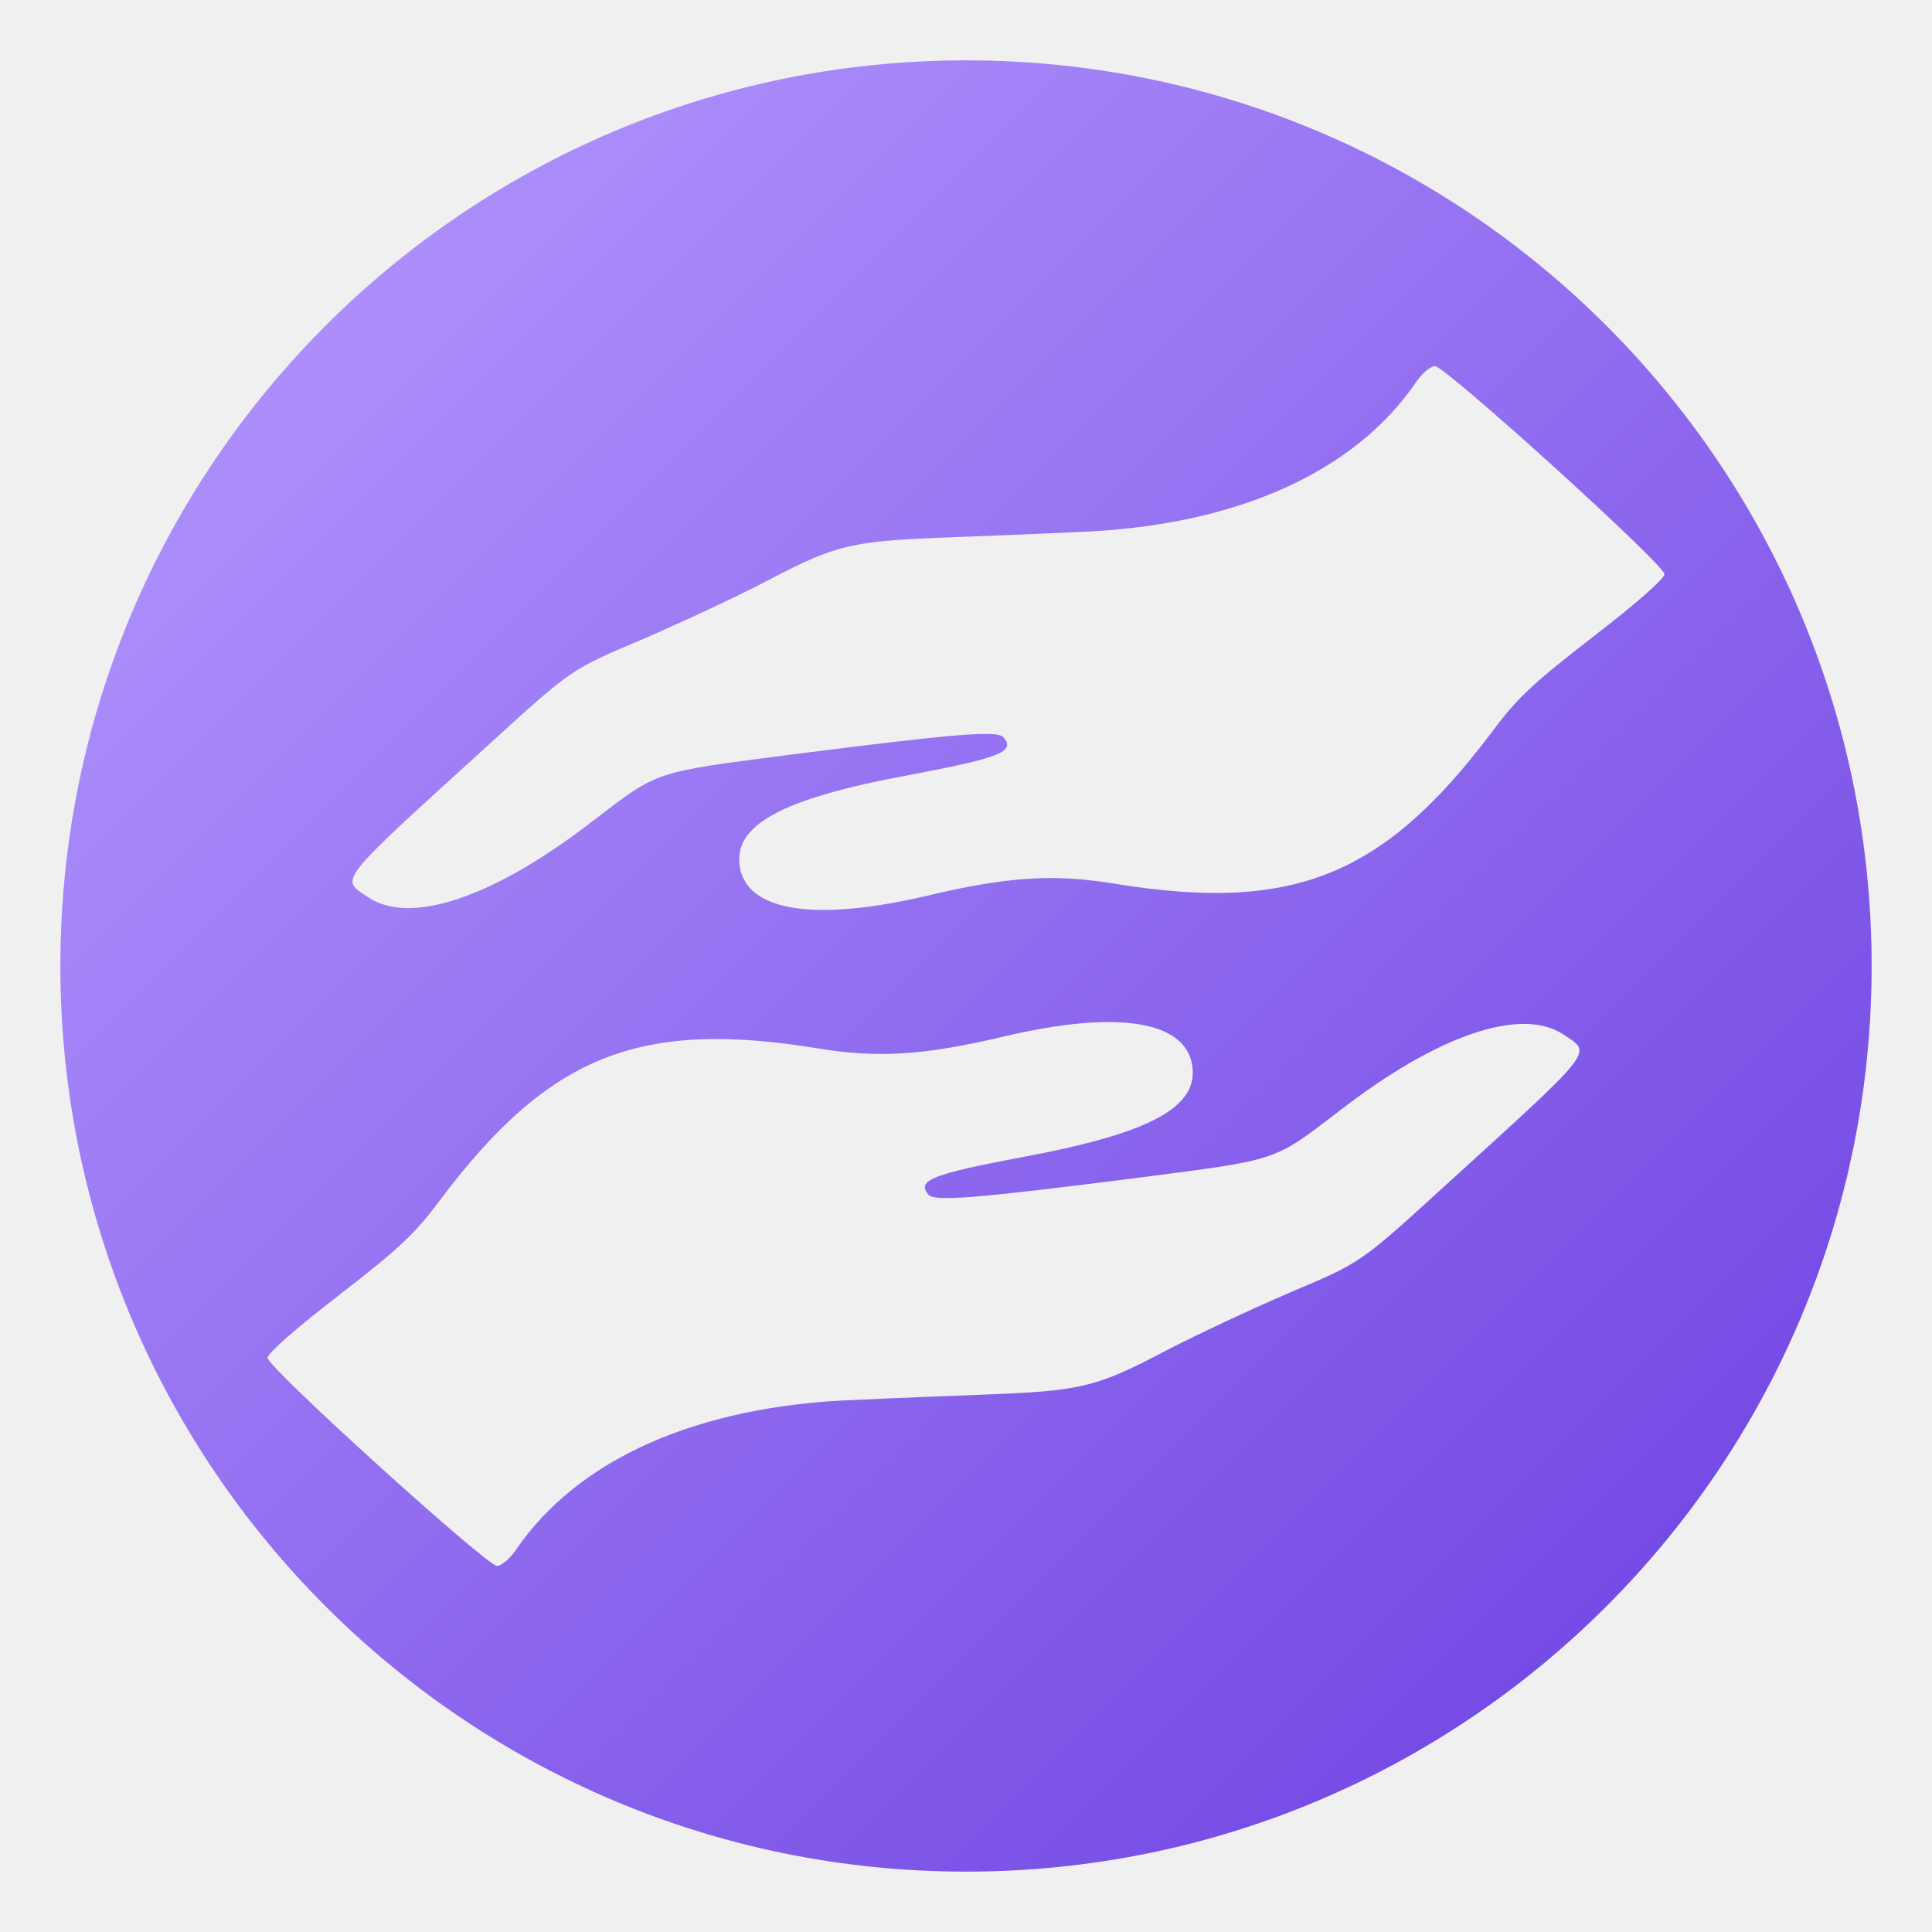
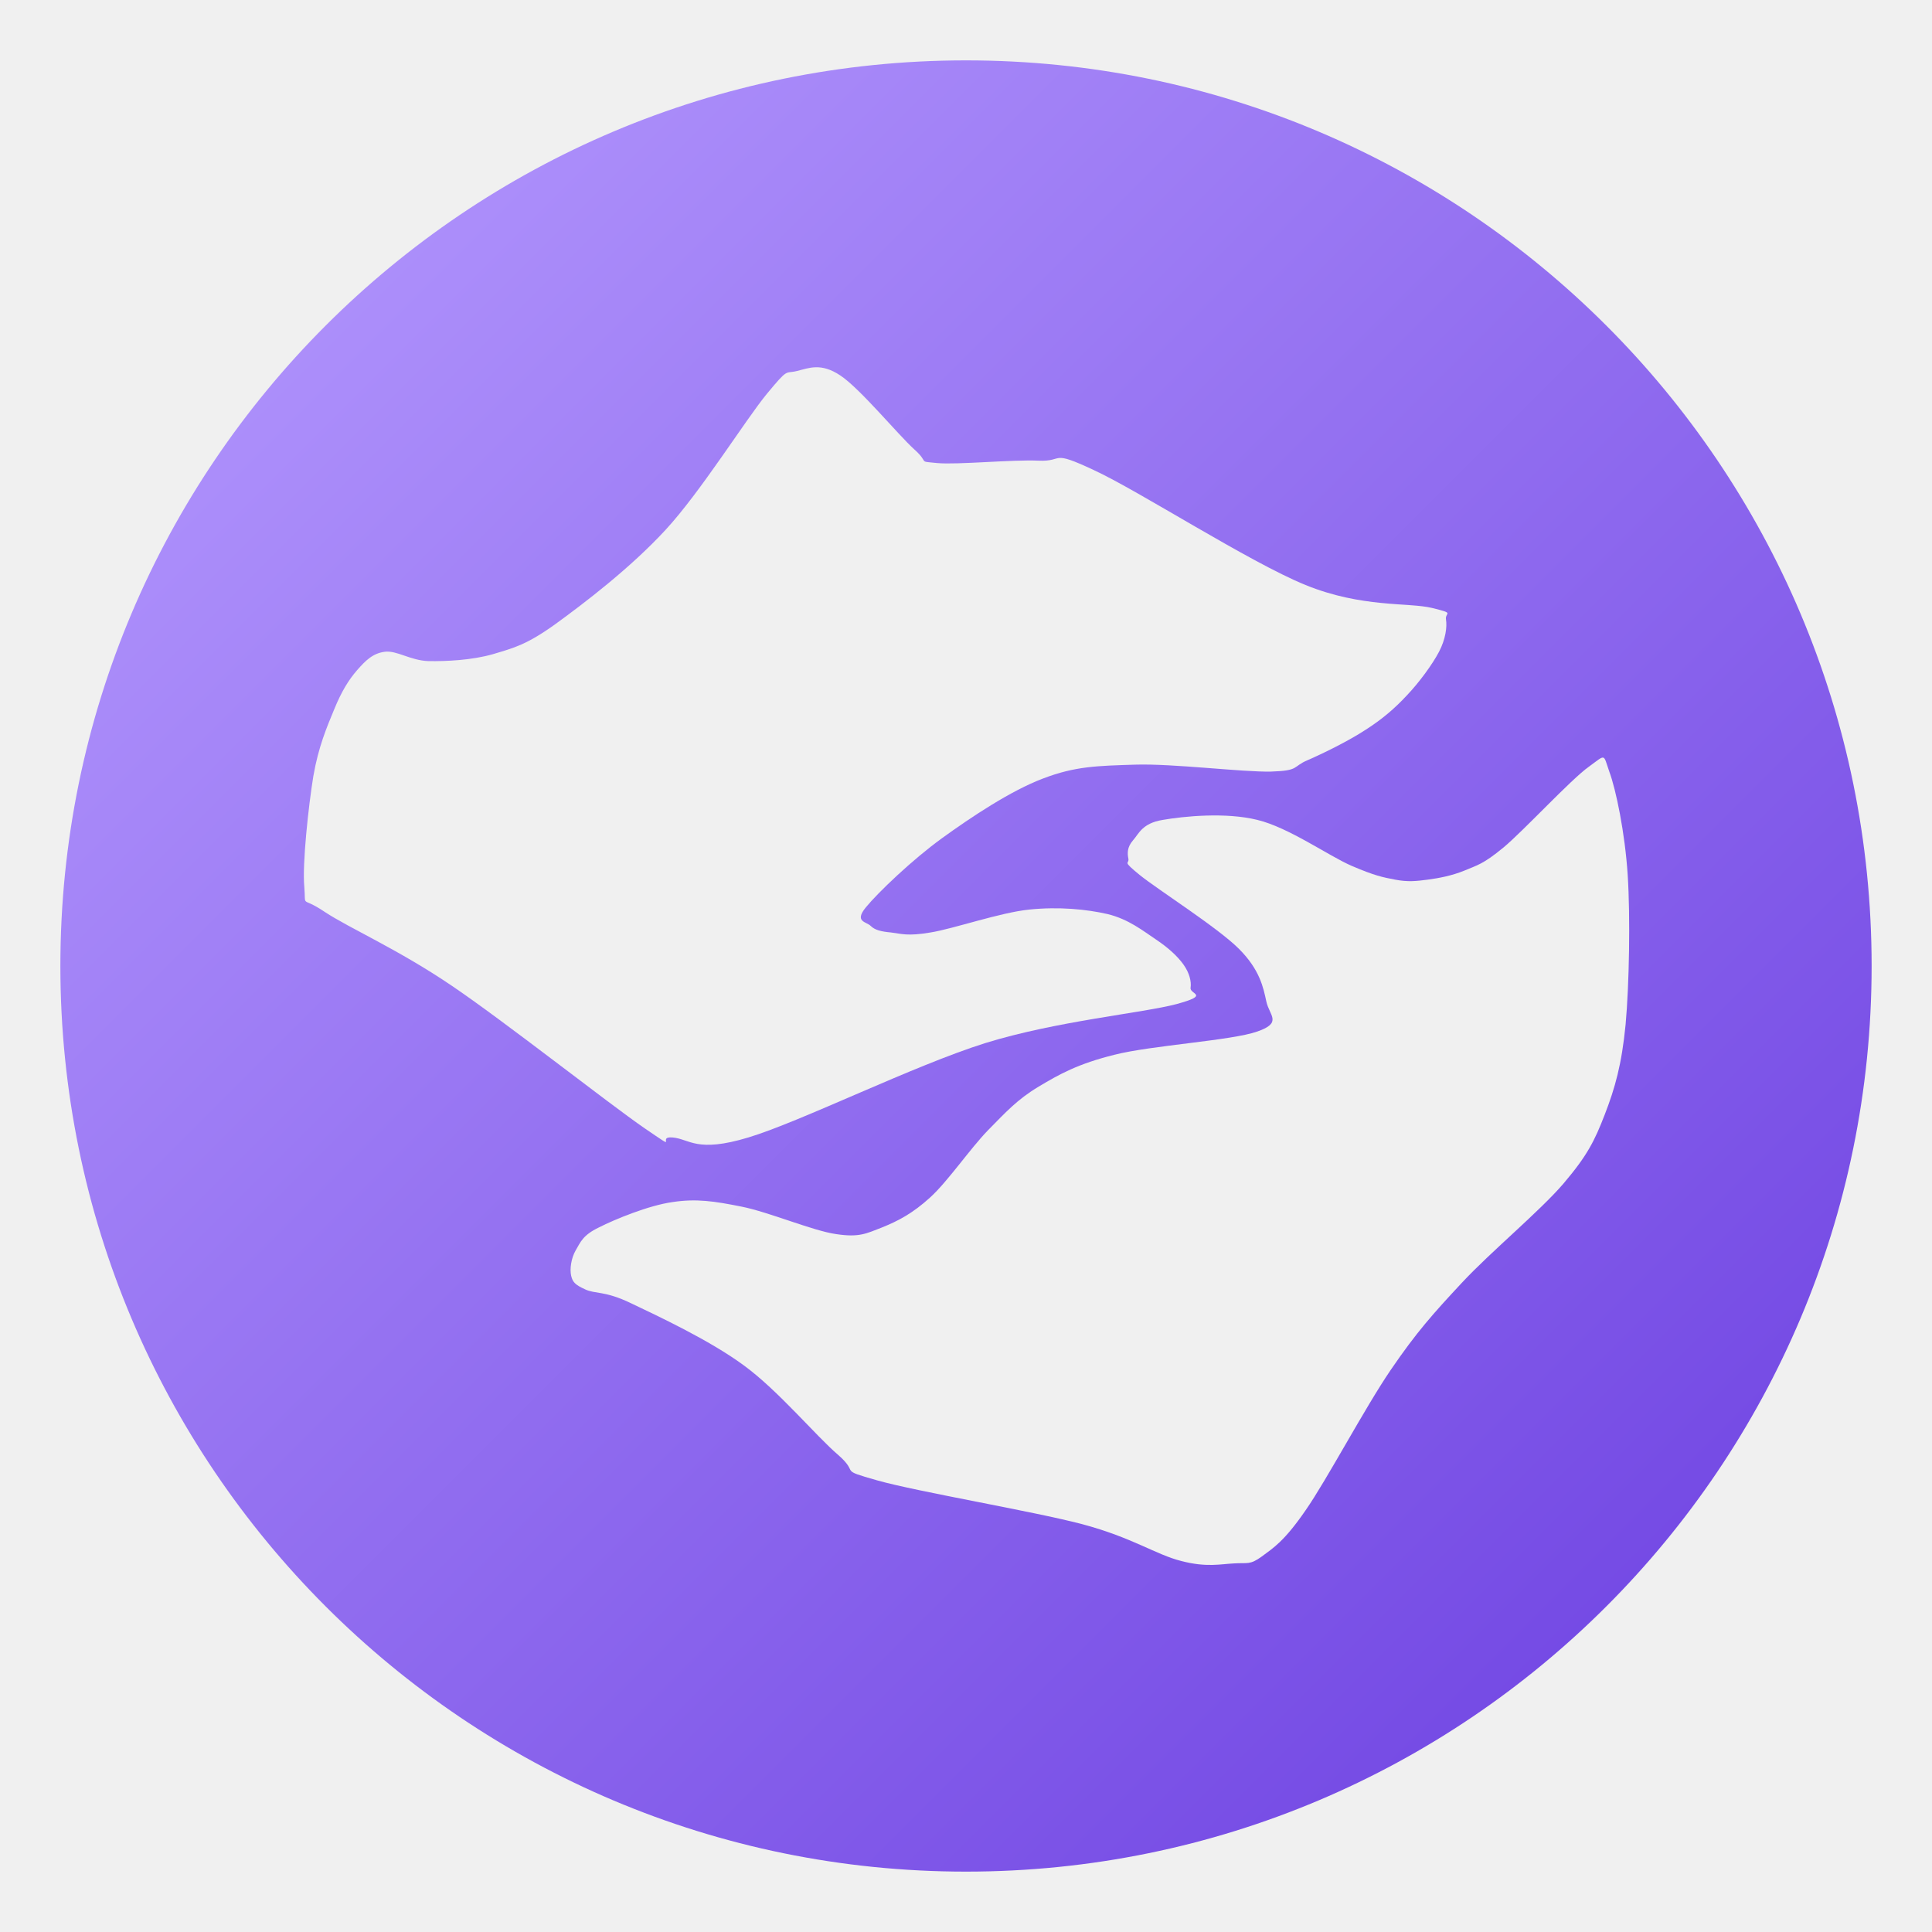
<svg xmlns="http://www.w3.org/2000/svg" viewBox="0 0 64 64">
  <defs>
    <linearGradient id="g" x1="0" y1="0" x2="1" y2="1">
      <stop offset="0" stop-color="#b79cff" />
      <stop offset="1" stop-color="#6a3de0" />
    </linearGradient>
    <mask id="m">
      <rect width="64" height="64" fill="#fff" />
-       <g transform="translate(32 32) rotate(0) scale(0.147) translate(-288.6 -278.18)">
-         <path d="M279.6 262.4C298.1 258.0 308.4 257.4 321.9 259.6C362.2 266.2 382.5 258.1 407.0 225.6C412.7 217.9 416.2 214.6 429.9 204.0C439.4 196.7 446.0 190.9 446.0 189.9C446.0 187.7 396.6 143.0 394.3 143.0C393.3 143.0 391.4 144.6 390.1 146.5C376.1 167.1 349.1 179.1 313.5 180.4C305.2 180.8 292.2 181.3 284.5 181.6C263.1 182.4 259.4 183.2 244.5 191.0C237.3 194.8 224.4 200.8 215.6 204.6C199.7 211.3 199.7 211.3 181.6 227.8C146.2 260.0 147.5 258.4 153.9 262.7C163.4 269.1 182.3 262.7 204.5 245.5C219.4 234.1 217.9 234.6 249.5 230.5C286.5 225.8 295.8 225.0 297.1 226.7C299.8 229.9 296.1 231.3 276.0 235.1C246.8 240.5 235.8 246.5 237.7 256.2C239.6 265.9 254.8 268.2 279.6 262.4Z" fill="#000" />
-         <path d="M279.6 262.4C298.1 258.0 308.4 257.4 321.9 259.6C362.2 266.2 382.5 258.1 407.0 225.6C412.7 217.9 416.2 214.6 429.9 204.0C439.4 196.7 446.0 190.9 446.0 189.9C446.0 187.7 396.6 143.0 394.3 143.0C393.3 143.0 391.4 144.6 390.1 146.5C376.1 167.1 349.1 179.1 313.5 180.4C305.2 180.8 292.2 181.3 284.5 181.6C263.1 182.4 259.4 183.2 244.5 191.0C237.3 194.8 224.4 200.8 215.6 204.6C199.7 211.3 199.7 211.3 181.6 227.8C146.2 260.0 147.5 258.4 153.9 262.7C163.4 269.1 182.3 262.7 204.5 245.5C219.4 234.1 217.9 234.6 249.5 230.5C286.5 225.8 295.8 225.0 297.1 226.7C299.8 229.9 296.1 231.3 276.0 235.1C246.8 240.5 235.8 246.5 237.7 256.2C239.6 265.9 254.8 268.2 279.6 262.4Z" fill="#000" transform="rotate(180 288.6 278.18)" />
-       </g>
+       <path d="M53.31 25.56C53.10 24.96 53.21 24.98 52.63 25.40C52.04 25.82 50.49 27.50 49.81 28.07C49.12 28.64 48.93 28.66 48.51 28.84C48.09 29.01 47.67 29.09 47.29 29.14C46.91 29.19 46.64 29.22 46.22 29.14C45.80 29.06 45.54 29.01 44.77 28.68C44.01 28.35 42.69 27.41 41.65 27.16C40.60 26.90 39.21 27.04 38.52 27.16C37.83 27.27 37.72 27.63 37.53 27.84C37.34 28.06 37.34 28.26 37.38 28.45C37.41 28.64 37.15 28.49 37.76 28.99C38.37 29.48 40.34 30.73 41.04 31.43C41.74 32.13 41.85 32.72 41.95 33.18C42.05 33.64 42.49 33.88 41.65 34.17C40.81 34.47 38.13 34.63 36.92 34.94C35.71 35.24 35.10 35.58 34.40 36.00C33.70 36.42 33.32 36.84 32.72 37.45C32.13 38.06 31.40 39.13 30.82 39.66C30.23 40.20 29.74 40.45 29.22 40.66C28.70 40.86 28.47 41.00 27.69 40.88C26.92 40.77 25.47 40.15 24.56 39.97C23.66 39.79 23.07 39.70 22.28 39.82C21.49 39.93 20.37 40.39 19.84 40.66C19.30 40.92 19.23 41.15 19.07 41.42C18.92 41.68 18.87 42.04 18.92 42.26C18.97 42.47 19.05 42.56 19.38 42.71C19.71 42.87 20.03 42.75 20.90 43.17C21.78 43.59 23.50 44.39 24.64 45.23C25.79 46.07 27.03 47.57 27.77 48.20C28.50 48.84 27.72 48.66 29.06 49.04C30.41 49.42 34.17 50.05 35.85 50.49C37.53 50.94 38.29 51.50 39.13 51.71C39.97 51.93 40.44 51.81 40.88 51.79C41.33 51.76 41.40 51.85 41.80 51.56C42.19 51.27 42.54 51.06 43.25 50.03C43.96 49.01 45.21 46.64 46.07 45.38C46.93 44.12 47.48 43.51 48.43 42.49C49.39 41.46 51.00 40.13 51.79 39.21C52.58 38.28 52.82 37.80 53.16 36.92C53.50 36.04 53.72 35.27 53.85 33.94C53.97 32.62 54.01 30.39 53.92 28.99C53.83 27.59 53.53 26.15 53.31 25.56Z" fill="#000" />
+       <path d="M47.90 20.52C47.86 20.28 48.22 20.33 47.44 20.14C46.67 19.95 45.12 20.14 43.25 19.38C41.38 18.62 37.71 16.25 36.23 15.57C34.76 14.88 35.27 15.30 34.40 15.26C33.54 15.22 31.73 15.40 31.05 15.34C30.36 15.27 30.82 15.36 30.28 14.88C29.75 14.40 28.49 12.87 27.84 12.44C27.20 12.01 26.80 12.19 26.40 12.29C25.99 12.39 26.13 12.17 25.40 13.05C24.68 13.93 23.22 16.28 22.05 17.55C20.88 18.82 19.34 19.99 18.39 20.68C17.44 21.36 17.03 21.46 16.33 21.67C15.63 21.87 14.79 21.91 14.19 21.90C13.60 21.88 13.14 21.54 12.75 21.59C12.35 21.64 12.11 21.88 11.83 22.20C11.55 22.52 11.31 22.91 11.07 23.50C10.83 24.08 10.55 24.73 10.38 25.71C10.22 26.69 10.01 28.62 10.08 29.37C10.14 30.12 9.95 29.66 10.76 30.21C11.58 30.75 13.19 31.45 14.96 32.65C16.72 33.84 20.14 36.54 21.36 37.38C22.58 38.21 21.71 37.63 22.28 37.68C22.85 37.73 23.07 38.20 24.79 37.68C26.52 37.16 30.28 35.29 32.65 34.55C35.01 33.82 37.85 33.56 38.98 33.26C40.11 32.95 39.40 32.94 39.44 32.72C39.47 32.51 39.40 32.23 39.21 31.96C39.02 31.69 38.71 31.40 38.29 31.12C37.87 30.84 37.39 30.45 36.69 30.28C35.99 30.12 35.08 30.03 34.10 30.13C33.12 30.23 31.58 30.77 30.82 30.89C30.06 31.02 29.85 30.93 29.52 30.89C29.19 30.86 28.98 30.81 28.84 30.67C28.70 30.53 28.29 30.54 28.68 30.06C29.08 29.57 30.22 28.48 31.20 27.77C32.18 27.06 33.49 26.19 34.55 25.79C35.62 25.38 36.35 25.37 37.60 25.33C38.86 25.29 41.15 25.58 42.10 25.56C43.06 25.53 42.80 25.40 43.32 25.18C43.85 24.95 44.68 24.54 45.23 24.18C45.78 23.83 46.20 23.47 46.60 23.04C47.01 22.61 47.45 22.01 47.67 21.59C47.89 21.17 47.94 20.76 47.90 20.52Z" fill="#000" />
    </mask>
  </defs>
  <circle cx="32" cy="32" r="30" fill="url(#g)" mask="url(#m)" />
</svg>
